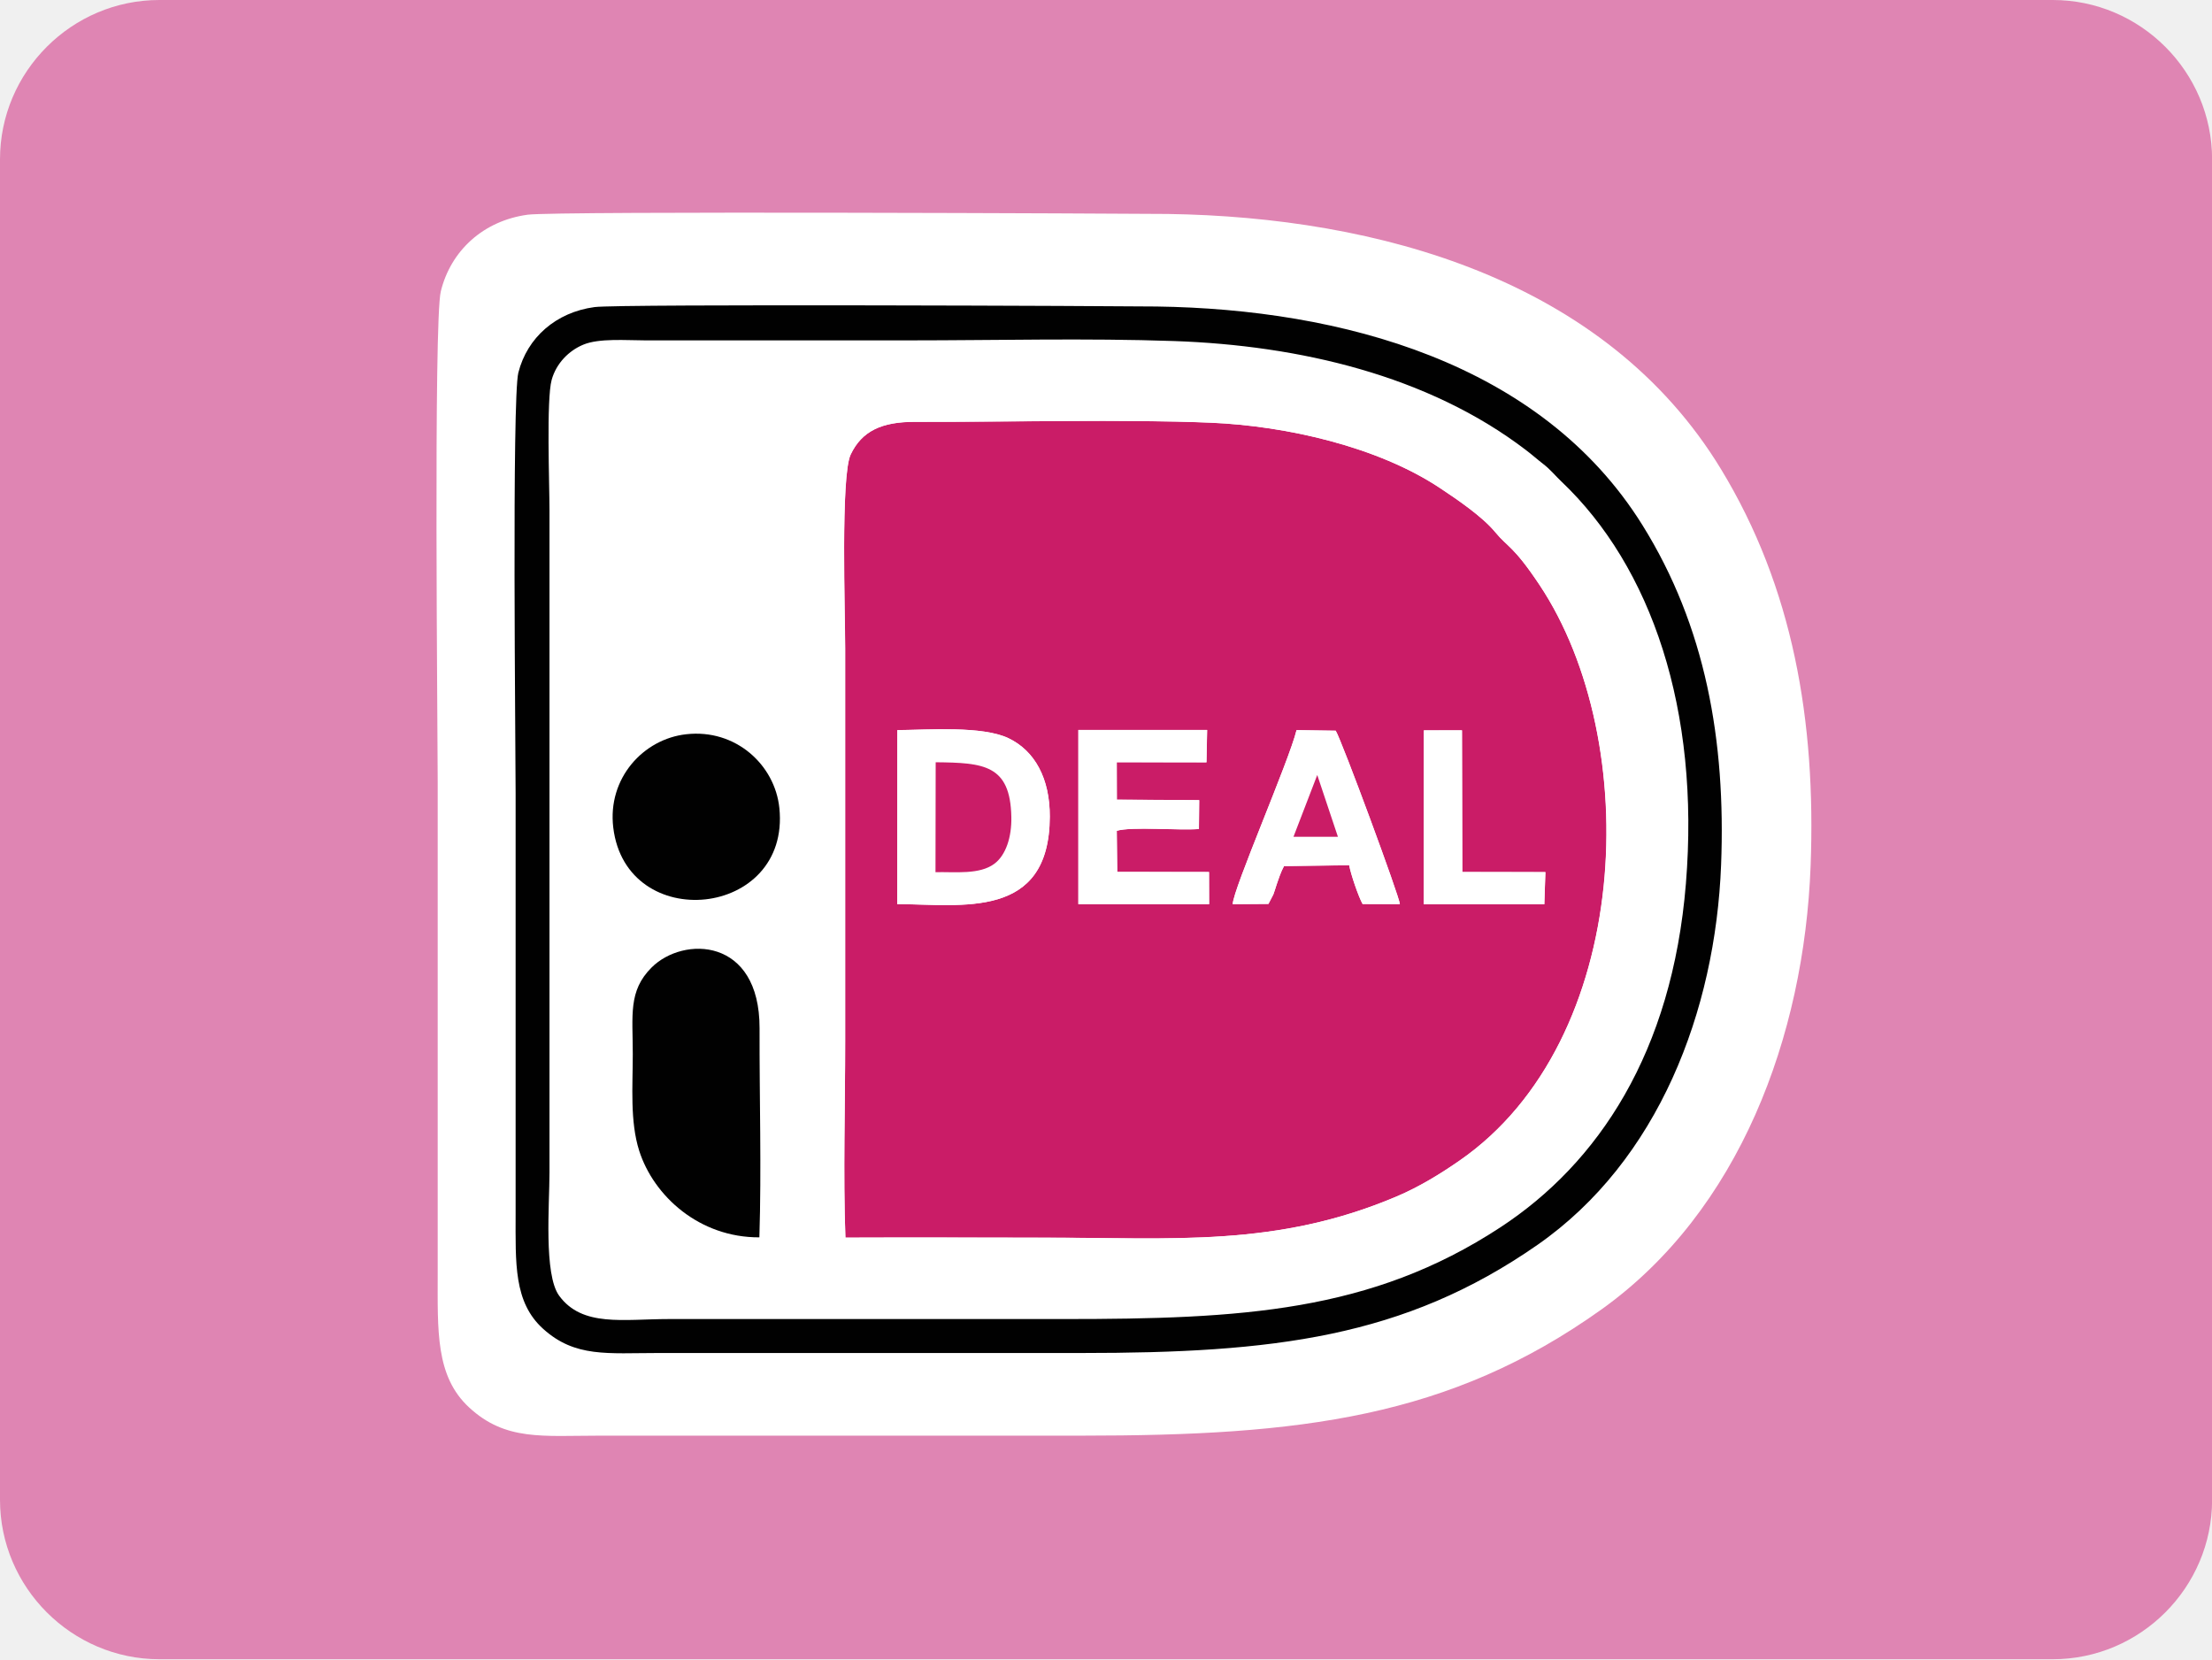
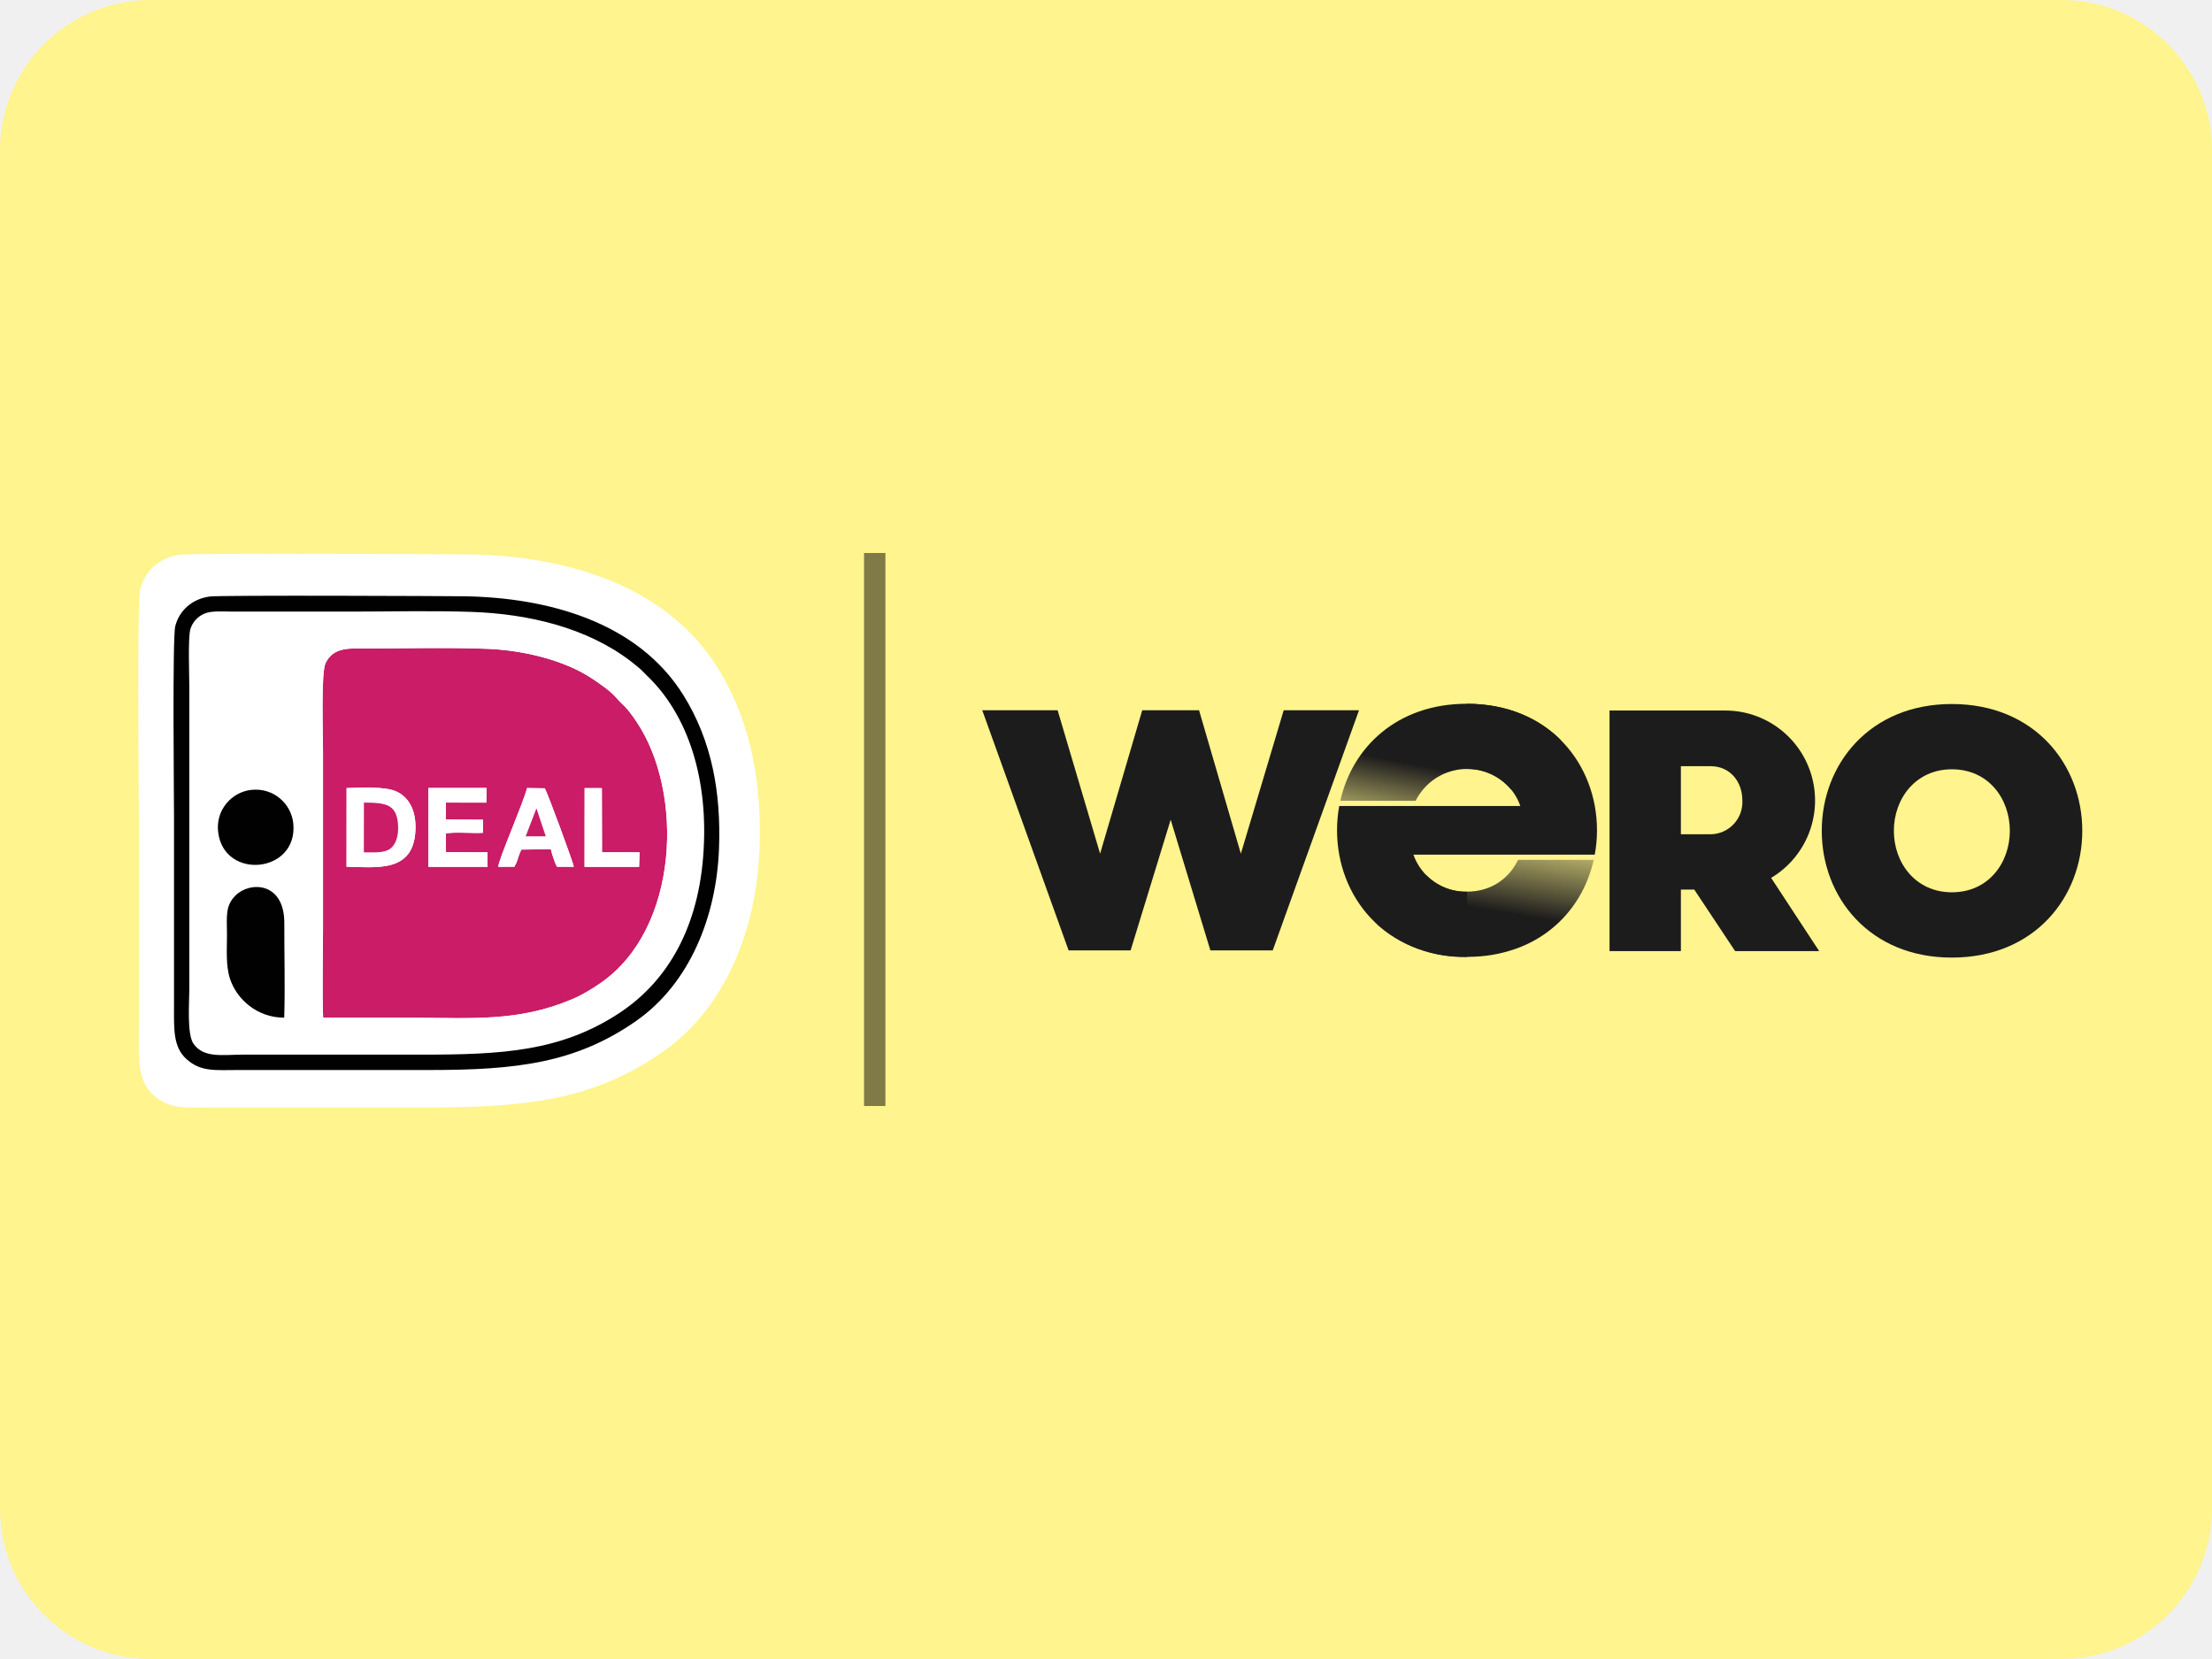
- <svg xmlns="http://www.w3.org/2000/svg" version="1.1" id="Calque_1" x="0px" y="0px" viewBox="0 0 234.49 175.87" style="enable-background:new 0 0 234.49 175.87;" xml:space="preserve">
-   <style type="text/css">
- 	.st0{fill-rule:evenodd;clip-rule:evenodd;fill:#DF85B3;}
- 	.st1{fill-rule:evenodd;clip-rule:evenodd;fill:#FFFFFF;}
- 	.st2{fill-rule:evenodd;clip-rule:evenodd;fill:#CA1C67;}
- 	.st3{fill-rule:evenodd;clip-rule:evenodd;fill:#010101;}
- 	.st4{fill-rule:evenodd;clip-rule:evenodd;fill:#CA1C66;}
- 	.st5{fill-rule:evenodd;clip-rule:evenodd;fill:#ED2025;}
- 	.st6{fill-rule:evenodd;clip-rule:evenodd;fill:#F99F1B;}
- 	.st7{fill-rule:evenodd;clip-rule:evenodd;fill:#F16022;}
- 	.st8{fill-rule:evenodd;clip-rule:evenodd;fill:#1434CB;}
- 	.st9{fill-rule:evenodd;clip-rule:evenodd;fill:#F28D20;}
- 	.st10{fill:#FFFFFF;}
- 	.st11{fill-rule:evenodd;clip-rule:evenodd;fill:#DF87B3;}
- 	.st12{fill-rule:evenodd;clip-rule:evenodd;fill:#CA1C68;}
- 	.st13{fill-rule:evenodd;clip-rule:evenodd;}
- 	.st14{fill-rule:evenodd;clip-rule:evenodd;fill:#CDCCCC;}
- 	.st15{fill-rule:evenodd;clip-rule:evenodd;fill:#E16CA5;}
- 	.st16{fill-rule:evenodd;clip-rule:evenodd;fill:#595A5A;}
- 	.st17{fill-rule:evenodd;clip-rule:evenodd;fill:#7F7F7F;}
- 	.st18{fill-rule:evenodd;clip-rule:evenodd;fill:#E486B7;}
- 	.st19{fill-rule:evenodd;clip-rule:evenodd;fill:#E27CAE;}
- 	.st20{fill:none;}
- </style>
-   <path class="st0" d="M16.89,0h200.72c9.29,0,16.89,7.6,16.89,16.89v142.1c0,9.29-7.6,16.89-16.89,16.89H16.89  C7.6,175.87,0,168.27,0,158.98V16.89C0,7.6,7.6,0,16.89,0" />
-   <path class="st1" d="M55.93,22.76c-4.67,0.64-8.13,3.78-9.2,8.12c-0.78,3.16-0.33,46.7-0.33,52.01v52.06  c0,6.1-0.25,10.93,3.33,14.24c3.86,3.57,7.78,2.99,13.9,2.99h51.06c23.14,0,38.97-1.88,55.08-13.38  c14.59-10.42,21.49-28.92,22.17-47.02c0.58-15.37-1.88-29.52-9.5-42.05c-12.25-20.15-36.44-26.72-58.64-27.05  C120,22.64,58.93,22.35,55.93,22.76" />
-   <path class="st2" d="M89.62,131.19c7.03-0.03,14.07,0,21.1,0c13.65,0,24.58,1.03,37.29-4.35c2.49-1.05,4.74-2.45,6.71-3.82  C173.1,110.3,174.24,78.58,163.2,62c-2.79-4.19-3.35-3.96-4.7-5.6c-1.36-1.66-4.04-3.47-5.85-4.67c-6.54-4.35-16.21-6.59-24.31-6.93  c-9.25-0.39-21.53-0.06-31.35-0.09c-3.53-0.01-5.64,0.98-6.82,3.47c-1.07,2.27-0.58,16.89-0.58,20.54v41.63  C89.6,117.18,89.37,124.42,89.62,131.19 M114.32,77.38l13.65,0l-0.07,3.43l-9.51-0.01l0.01,3.97l8.73,0.05l-0.03,3.06  c-2.09,0.17-7.15-0.28-8.71,0.19l0.05,4.36l9.73,0.01l0.01,3.41l-13.86,0L114.32,77.38z M95.12,77.39  c3.37-0.03,9.03-0.46,11.79,0.86c2.79,1.34,4.38,4.27,4.37,8.32c-0.04,10.97-9.34,9.29-16.17,9.26L95.12,77.39z M130.68,95.84  c0.02-1.56,5.96-15.15,6.77-18.45l4.15,0.06c0.66,1.08,6.8,17.71,6.8,18.38l-3.95-0.01c-0.42-0.75-1.25-3.13-1.42-4.11l-6.91,0.09  c-0.34,0.63-0.56,1.32-0.79,1.98c-0.11,0.32-0.23,0.76-0.34,1.03l-0.52,1L130.68,95.84z M150.94,77.42l4.04-0.01l0.03,15.02  l8.81,0.01l-0.11,3.41l-12.79,0L150.94,77.42z" />
-   <path class="st1" d="M178.72,93.66c1.5-18.39-3.64-33.56-13.23-42.66c-0.61-0.58-1.16-1.26-1.86-1.8c-0.7-0.54-1.21-1.01-1.9-1.53  c-10.37-7.91-24.04-11.08-37.3-11.54c-9.23-0.32-18.86-0.07-28.13-0.07c-9.3,0-18.6,0-27.91,0c-2.01,0-4.9-0.24-6.58,0.46  c-1.51,0.64-2.86,1.97-3.34,3.73c-0.57,2.07-0.23,11.06-0.23,13.82v70.22c0,3.34-0.62,10.78,1.02,13.03  c2.46,3.36,6.8,2.48,11.65,2.48c13.95,0,27.91,0,41.86,0c18.76,0,32.56-0.73,46.27-9.72C169.43,123.3,177.27,111.58,178.72,93.66   M65.01,87.72c-0.63-5.22,3.2-9.39,7.74-9.9c5.23-0.58,9.4,3.25,9.87,7.83C83.81,97.35,66.38,99.07,65.01,87.72z M89.62,131.19  c-0.25-6.77-0.02-14.01-0.02-20.83V68.73c0-3.66-0.49-18.28,0.58-20.54c1.18-2.49,3.29-3.48,6.82-3.47  c9.82,0.03,22.09-0.3,31.35,0.09c8.11,0.34,17.77,2.58,24.31,6.93c1.81,1.2,4.48,3.02,5.85,4.67c1.35,1.64,1.9,1.41,4.7,5.6  c11.05,16.57,9.9,48.29-8.48,61.02c-1.97,1.36-4.21,2.76-6.71,3.82c-12.71,5.38-23.64,4.35-37.29,4.35  C103.69,131.19,96.65,131.16,89.62,131.19z M80.5,131.16c-6.35,0.02-11.2-4.37-12.73-9.18c-1-3.12-0.68-6.84-0.68-10.25  c0-4.12-0.5-6.68,1.99-9.17c3.36-3.37,11.47-3.22,11.45,6.43C80.5,116.3,80.73,123.9,80.5,131.16z" />
-   <path class="st3" d="M63.03,32.55c-4.1,0.55-7.14,3.24-8.08,6.95c-0.69,2.71-0.29,40.01-0.29,44.56v44.6c0,5.23-0.22,9.37,2.92,12.2  c3.39,3.06,6.83,2.56,12.2,2.56h44.83c20.32,0,34.22-1.61,48.37-11.46c12.81-8.92,18.87-24.77,19.47-40.28  c0.51-13.17-1.65-25.29-8.34-36.02c-10.76-17.27-32-22.89-51.49-23.17C119.29,32.44,65.66,32.2,63.03,32.55 M178.72,93.66  c-1.46,17.91-9.29,29.64-19.67,36.44c-13.71,8.99-27.51,9.72-46.27,9.72c-13.95,0-27.91,0-41.86,0c-4.85,0-9.2,0.88-11.65-2.48  c-1.64-2.25-1.02-9.69-1.02-13.03V54.09c0-2.77-0.34-11.76,0.23-13.82c0.49-1.77,1.83-3.1,3.34-3.73c1.68-0.71,4.57-0.46,6.58-0.46  c9.3,0,18.6,0,27.91,0c9.27,0,18.9-0.25,28.13,0.07c13.26,0.46,26.93,3.63,37.3,11.54c0.69,0.52,1.2,0.99,1.9,1.53  c0.7,0.54,1.25,1.22,1.86,1.8C175.09,60.11,180.22,75.28,178.72,93.66z" />
-   <path class="st3" d="M80.5,131.16c0.23-7.27,0-14.87,0.02-22.17c0.02-9.64-8.08-9.8-11.45-6.43c-2.49,2.49-1.99,5.05-1.99,9.17  c0,3.41-0.31,7.13,0.68,10.25C69.3,126.79,74.14,131.19,80.5,131.16" />
-   <path class="st3" d="M65.01,87.72c1.37,11.36,18.8,9.63,17.61-2.06c-0.47-4.59-4.64-8.42-9.87-7.83  C68.2,78.33,64.38,82.5,65.01,87.72" />
-   <path class="st1" d="M95.12,95.84c6.83,0.02,16.13,1.7,16.17-9.26c0.02-4.05-1.58-6.98-4.37-8.32c-2.77-1.33-8.42-0.9-11.79-0.86  L95.12,95.84z M99.17,92.45l0.02-11.65c5.09,0.05,7.91,0.26,8.02,5.78c0.04,2.15-0.58,4.07-1.8,4.98  C103.84,92.73,101.3,92.4,99.17,92.45z" />
-   <path class="st1" d="M114.31,95.84l13.86,0l-0.01-3.41l-9.73-0.01l-0.05-4.36c1.56-0.47,6.62-0.02,8.71-0.19l0.03-3.06l-8.73-0.05  l-0.01-3.97l9.51,0.01l0.07-3.43l-13.65,0L114.31,95.84z" />
-   <path class="st1" d="M130.68,95.84l3.78-0.02l0.52-1c0.11-0.27,0.23-0.71,0.34-1.03c0.22-0.66,0.45-1.35,0.79-1.98l6.91-0.09  c0.18,0.98,1,3.36,1.42,4.11l3.95,0.01c0-0.67-6.14-17.31-6.8-18.38l-4.15-0.06C136.64,80.69,130.7,94.28,130.68,95.84   M139.64,82.15l2.19,6.55l-4.71,0L139.64,82.15z" />
-   <polygon class="st1" points="150.92,95.86 163.71,95.86 163.83,92.45 155.02,92.44 154.98,77.42 150.94,77.42 " />
-   <path class="st2" d="M99.17,92.45c2.13-0.04,4.67,0.28,6.24-0.89c1.22-0.91,1.85-2.83,1.8-4.98c-0.11-5.52-2.93-5.73-8.02-5.78  L99.17,92.45z" />
-   <polygon class="st4" points="137.12,88.7 141.83,88.7 139.64,82.15 " />
+ <svg xmlns="http://www.w3.org/2000/svg" width="96" height="72" viewBox="0 0 96 72" fill="none">
+   <g clip-path="url(#clip0_34_167)">
+     <path d="M89.464 0H6.536C2.926 0 0 2.93 0 6.545V65.454C0 69.07 2.926 72 6.536 72H89.464C93.074 72 96 69.07 96 65.454V6.545C96 2.93 93.074 0 89.464 0Z" fill="#FFF48D" />
+     <path d="M79.064 36.056C79.064 33.177 81.133 30.554 84.709 30.554C88.298 30.554 90.37 33.179 90.37 36.056C90.37 38.933 88.301 41.559 84.709 41.559C81.135 41.561 79.064 38.936 79.064 36.056ZM87.226 36.056C87.226 34.669 86.303 33.387 84.709 33.387C83.131 33.387 82.193 34.669 82.193 36.056C82.193 37.444 83.13 38.725 84.709 38.725C86.302 38.727 87.226 37.443 87.226 36.056Z" fill="#1D1C1C" />
+     <path d="M76.866 38.099C77.602 37.661 78.173 36.993 78.492 36.198C78.811 35.403 78.86 34.525 78.631 33.699C78.403 32.873 77.91 32.146 77.228 31.628C76.546 31.111 75.713 30.832 74.857 30.836H69.853V41.277H72.95V38.608H73.531L75.303 41.277H78.951L76.866 38.099ZM74.23 36.207H72.95V33.253H74.247C75.081 33.253 75.617 33.924 75.617 34.729C75.628 34.919 75.6 35.108 75.536 35.287C75.471 35.465 75.371 35.628 75.241 35.767C75.111 35.905 74.954 36.015 74.781 36.091C74.607 36.167 74.42 36.206 74.23 36.207V36.207Z" fill="#1D1C1C" />
+     <path d="M55.712 30.826L53.853 37.049L52.039 30.826H49.572L47.744 37.049L45.901 30.826H42.63L46.377 41.247H49.068L50.807 35.575L52.53 41.247H55.236L58.98 30.826H55.712Z" fill="#1D1C1C" />
+     <path d="M63.67 38.701H63.661C63.155 38.71 62.658 38.56 62.242 38.271C61.825 37.982 61.51 37.569 61.341 37.091H69.212C69.277 36.743 69.309 36.39 69.309 36.036C69.309 33.165 67.246 30.548 63.668 30.544V33.372C64.174 33.361 64.67 33.511 65.086 33.8C65.502 34.09 65.816 34.503 65.983 34.981H58.121C58.059 35.33 58.027 35.683 58.027 36.036C58.027 38.909 60.092 41.529 63.66 41.529H63.668V38.701H63.67Z" fill="#1D1C1C" />
+     <path d="M63.661 41.53C63.783 41.53 63.902 41.526 64.02 41.519C64.695 41.49 65.36 41.348 65.988 41.1C67.102 40.659 68.028 39.843 68.608 38.793C68.864 38.33 69.052 37.833 69.166 37.317H65.885C65.817 37.455 65.739 37.587 65.65 37.712C65.528 37.881 65.384 38.034 65.221 38.166C65.055 38.3 64.871 38.412 64.675 38.496C64.465 38.586 64.244 38.646 64.017 38.674C63.898 38.689 63.779 38.697 63.659 38.697C63.331 38.703 63.006 38.643 62.703 38.519C62.4 38.394 62.125 38.209 61.897 37.974L59.764 40.109C60.836 41.062 62.229 41.57 63.661 41.53Z" fill="url(#paint0_linear_34_167)" />
+     <path d="M63.661 30.543C60.636 30.543 58.69 32.428 58.169 34.754H61.439C61.625 34.382 61.9 34.062 62.24 33.824C62.581 33.585 62.975 33.436 63.388 33.389C63.8 33.342 64.218 33.399 64.603 33.555C64.988 33.711 65.328 33.96 65.592 34.281L67.744 32.126C66.782 31.161 65.401 30.543 63.661 30.543Z" fill="url(#paint1_linear_34_167)" />
+     <path fill-rule="evenodd" clip-rule="evenodd" d="M7.788 24.074C6.923 24.193 6.283 24.775 6.085 25.579C5.941 26.165 6.024 34.235 6.024 35.219V44.868C6.024 45.999 5.978 46.894 6.64 47.508C7.355 48.169 8.08 48.062 9.213 48.062H18.663C22.946 48.062 25.876 47.713 28.858 45.582C31.558 43.651 32.835 40.222 32.961 36.867C33.068 34.018 32.613 31.395 31.203 29.073C28.935 25.338 24.458 24.121 20.349 24.059C19.646 24.052 8.343 23.998 7.788 24.074Z" fill="white" />
+     <path fill-rule="evenodd" clip-rule="evenodd" d="M14.023 44.171C15.324 44.166 16.627 44.171 17.928 44.171C20.455 44.171 22.478 44.362 24.83 43.365C25.291 43.17 25.707 42.911 26.072 42.657C29.474 40.299 29.685 34.42 27.642 31.347C27.125 30.571 27.021 30.613 26.772 30.309C26.52 30.002 26.024 29.666 25.689 29.444C24.478 28.637 22.689 28.222 21.189 28.159C19.477 28.087 17.205 28.148 15.387 28.143C14.734 28.141 14.343 28.324 14.125 28.786C13.927 29.206 14.018 31.916 14.018 32.593V40.309C14.019 41.575 13.977 42.916 14.023 44.171ZM18.595 34.198H21.121L21.108 34.834L19.348 34.832L19.35 35.568L20.966 35.577L20.96 36.144C20.573 36.175 19.637 36.092 19.348 36.179L19.357 36.987L21.158 36.989L21.16 37.621H18.595V34.198ZM15.041 34.2C15.665 34.194 16.712 34.114 17.223 34.359C17.74 34.608 18.034 35.151 18.032 35.901C18.025 37.934 16.303 37.623 15.039 37.617L15.041 34.2ZM21.623 37.619C21.626 37.33 22.726 34.811 22.876 34.2L23.644 34.211C23.766 34.411 24.902 37.493 24.902 37.617L24.171 37.616C24.093 37.477 23.94 37.035 23.908 36.854L22.63 36.87C22.567 36.987 22.526 37.115 22.483 37.237C22.463 37.297 22.441 37.378 22.42 37.428L22.324 37.614L21.623 37.619ZM25.372 34.205L26.12 34.203L26.126 36.987L27.756 36.989L27.736 37.621H25.369L25.372 34.205Z" fill="#CA1C67" />
+     <path fill-rule="evenodd" clip-rule="evenodd" d="M30.514 37.215C30.791 33.807 29.84 30.995 28.065 29.308C27.952 29.201 27.851 29.075 27.721 28.975C27.591 28.875 27.497 28.788 27.369 28.691C25.45 27.225 22.92 26.638 20.466 26.552C18.757 26.493 16.975 26.539 15.259 26.539C13.538 26.539 11.817 26.539 10.094 26.539C9.722 26.539 9.187 26.495 8.876 26.625C8.596 26.743 8.347 26.99 8.258 27.316C8.152 27.7 8.215 29.366 8.215 29.878V42.892C8.215 43.512 8.1 44.891 8.404 45.308C8.859 45.93 9.662 45.767 10.56 45.767C13.142 45.767 15.726 45.767 18.308 45.767C21.78 45.767 24.334 45.632 26.872 43.966C28.794 42.709 30.245 40.537 30.514 37.215ZM9.468 36.114C9.352 35.147 10.06 34.374 10.901 34.279C11.869 34.172 12.64 34.882 12.727 35.731C12.948 37.899 9.722 38.218 9.468 36.114ZM14.023 44.171C13.977 42.917 14.019 41.575 14.019 40.311V32.595C14.019 31.916 13.929 29.207 14.127 28.788C14.345 28.326 14.736 28.143 15.389 28.145C17.206 28.15 19.477 28.089 21.191 28.161C22.692 28.224 24.48 28.639 25.691 29.446C26.026 29.668 26.52 30.005 26.773 30.311C27.023 30.615 27.125 30.573 27.643 31.349C29.688 34.42 29.476 40.3 26.074 42.659C25.709 42.911 25.295 43.17 24.832 43.367C22.48 44.364 20.456 44.173 17.93 44.173C16.627 44.171 15.324 44.166 14.023 44.171ZM12.335 44.166C11.16 44.169 10.262 43.356 9.979 42.464C9.794 41.886 9.853 41.197 9.853 40.565C9.853 39.801 9.761 39.326 10.221 38.865C10.843 38.24 12.344 38.268 12.341 40.057C12.335 41.412 12.378 42.82 12.335 44.166Z" fill="white" />
+     <path fill-rule="evenodd" clip-rule="evenodd" d="M9.101 25.889C8.343 25.991 7.78 26.489 7.606 27.177C7.478 27.679 7.552 34.593 7.552 35.436V43.702C7.552 44.672 7.512 45.439 8.093 45.964C8.72 46.531 9.357 46.438 10.351 46.438H18.648C22.409 46.438 24.982 46.14 27.601 44.314C29.971 42.661 31.093 39.723 31.204 36.848C31.299 34.407 30.899 32.161 29.66 30.172C27.669 26.971 23.738 25.93 20.131 25.878C19.514 25.869 9.588 25.824 9.101 25.889ZM30.514 37.215C30.244 40.535 28.794 42.709 26.873 43.969C24.336 45.636 21.782 45.771 18.309 45.771C15.727 45.771 13.144 45.771 10.562 45.771C9.664 45.771 8.859 45.934 8.406 45.311C8.102 44.894 8.217 43.515 8.217 42.896V29.881C8.217 29.368 8.154 27.701 8.259 27.32C8.35 26.992 8.598 26.745 8.878 26.628C9.188 26.497 9.723 26.543 10.095 26.543C11.817 26.543 13.538 26.543 15.261 26.543C16.977 26.543 18.759 26.497 20.467 26.556C22.922 26.641 25.452 27.229 27.371 28.695C27.499 28.791 27.593 28.878 27.723 28.979C27.852 29.079 27.954 29.205 28.067 29.312C29.842 30.997 30.791 33.809 30.514 37.215Z" fill="#010101" />
+     <path fill-rule="evenodd" clip-rule="evenodd" d="M12.335 44.166C12.378 42.818 12.335 41.41 12.339 40.057C12.342 38.27 10.843 38.24 10.22 38.865C9.759 39.326 9.851 39.801 9.851 40.565C9.851 41.197 9.794 41.886 9.977 42.464C10.262 43.356 11.158 44.171 12.335 44.166Z" fill="#010101" />
+     <path fill-rule="evenodd" clip-rule="evenodd" d="M9.468 36.114C9.722 38.22 12.948 37.899 12.728 35.733C12.641 34.882 11.869 34.172 10.901 34.281C10.059 34.374 9.352 35.147 9.468 36.114Z" fill="#010101" />
+     <path fill-rule="evenodd" clip-rule="evenodd" d="M15.041 37.619C16.305 37.623 18.027 37.934 18.034 35.903C18.038 35.152 17.742 34.609 17.225 34.361C16.713 34.114 15.667 34.194 15.043 34.202L15.041 37.619ZM15.791 36.991L15.794 34.832C16.737 34.841 17.259 34.88 17.279 35.903C17.286 36.301 17.172 36.657 16.946 36.826C16.655 37.043 16.185 36.982 15.791 36.991Z" fill="white" />
+     <path fill-rule="evenodd" clip-rule="evenodd" d="M18.593 37.619H21.158L21.156 36.987L19.355 36.985L19.346 36.177C19.635 36.09 20.571 36.174 20.958 36.142L20.964 35.575L19.348 35.566L19.346 34.83L21.106 34.832L21.119 34.196H18.593V37.619Z" fill="white" />
+     <path fill-rule="evenodd" clip-rule="evenodd" d="M21.623 37.619L22.322 37.616L22.419 37.43C22.439 37.38 22.461 37.299 22.482 37.239C22.522 37.117 22.565 36.989 22.628 36.872L23.907 36.856C23.94 37.037 24.092 37.478 24.169 37.617L24.901 37.619C24.901 37.495 23.764 34.411 23.642 34.213L22.874 34.202C22.726 34.811 21.627 37.33 21.623 37.619ZM23.281 35.082L23.686 36.296H22.815L23.281 35.082Z" fill="white" />
+     <path fill-rule="evenodd" clip-rule="evenodd" d="M25.369 37.623H27.736L27.758 36.991L26.128 36.989L26.12 34.205H25.372L25.369 37.623Z" fill="white" />
+     <path fill-rule="evenodd" clip-rule="evenodd" d="M15.791 36.991C16.185 36.984 16.655 37.043 16.946 36.826C17.172 36.657 17.288 36.301 17.279 35.903C17.259 34.88 16.736 34.841 15.794 34.832L15.791 36.991Z" fill="#CA1C67" />
+     <path fill-rule="evenodd" clip-rule="evenodd" d="M22.815 36.296H23.686L23.281 35.082L22.815 36.296Z" fill="#CA1C66" />
+     <line x1="37.963" y1="24" x2="37.963" y2="48" stroke="black" stroke-opacity="0.5" stroke-width="0.926" />
+   </g>
+   <defs>
+     <linearGradient id="paint0_linear_34_167" x1="67.512" y1="35.387" x2="66.444" y2="41.984" gradientUnits="userSpaceOnUse">
+       <stop offset="0.024" stop-color="#1D1C1C" stop-opacity="0" />
+       <stop offset="0.676" stop-color="#1D1C1C" />
+     </linearGradient>
+     <linearGradient id="paint1_linear_34_167" x1="59.069" y1="36.728" x2="60.171" y2="31.016" gradientUnits="userSpaceOnUse">
+       <stop offset="0.024" stop-color="#1D1C1C" stop-opacity="0" />
+       <stop offset="0.676" stop-color="#1D1C1C" />
+     </linearGradient>
+     <clipPath id="clip0_34_167">
+       <rect width="96" height="72" fill="white" />
+     </clipPath>
+   </defs>
</svg>
